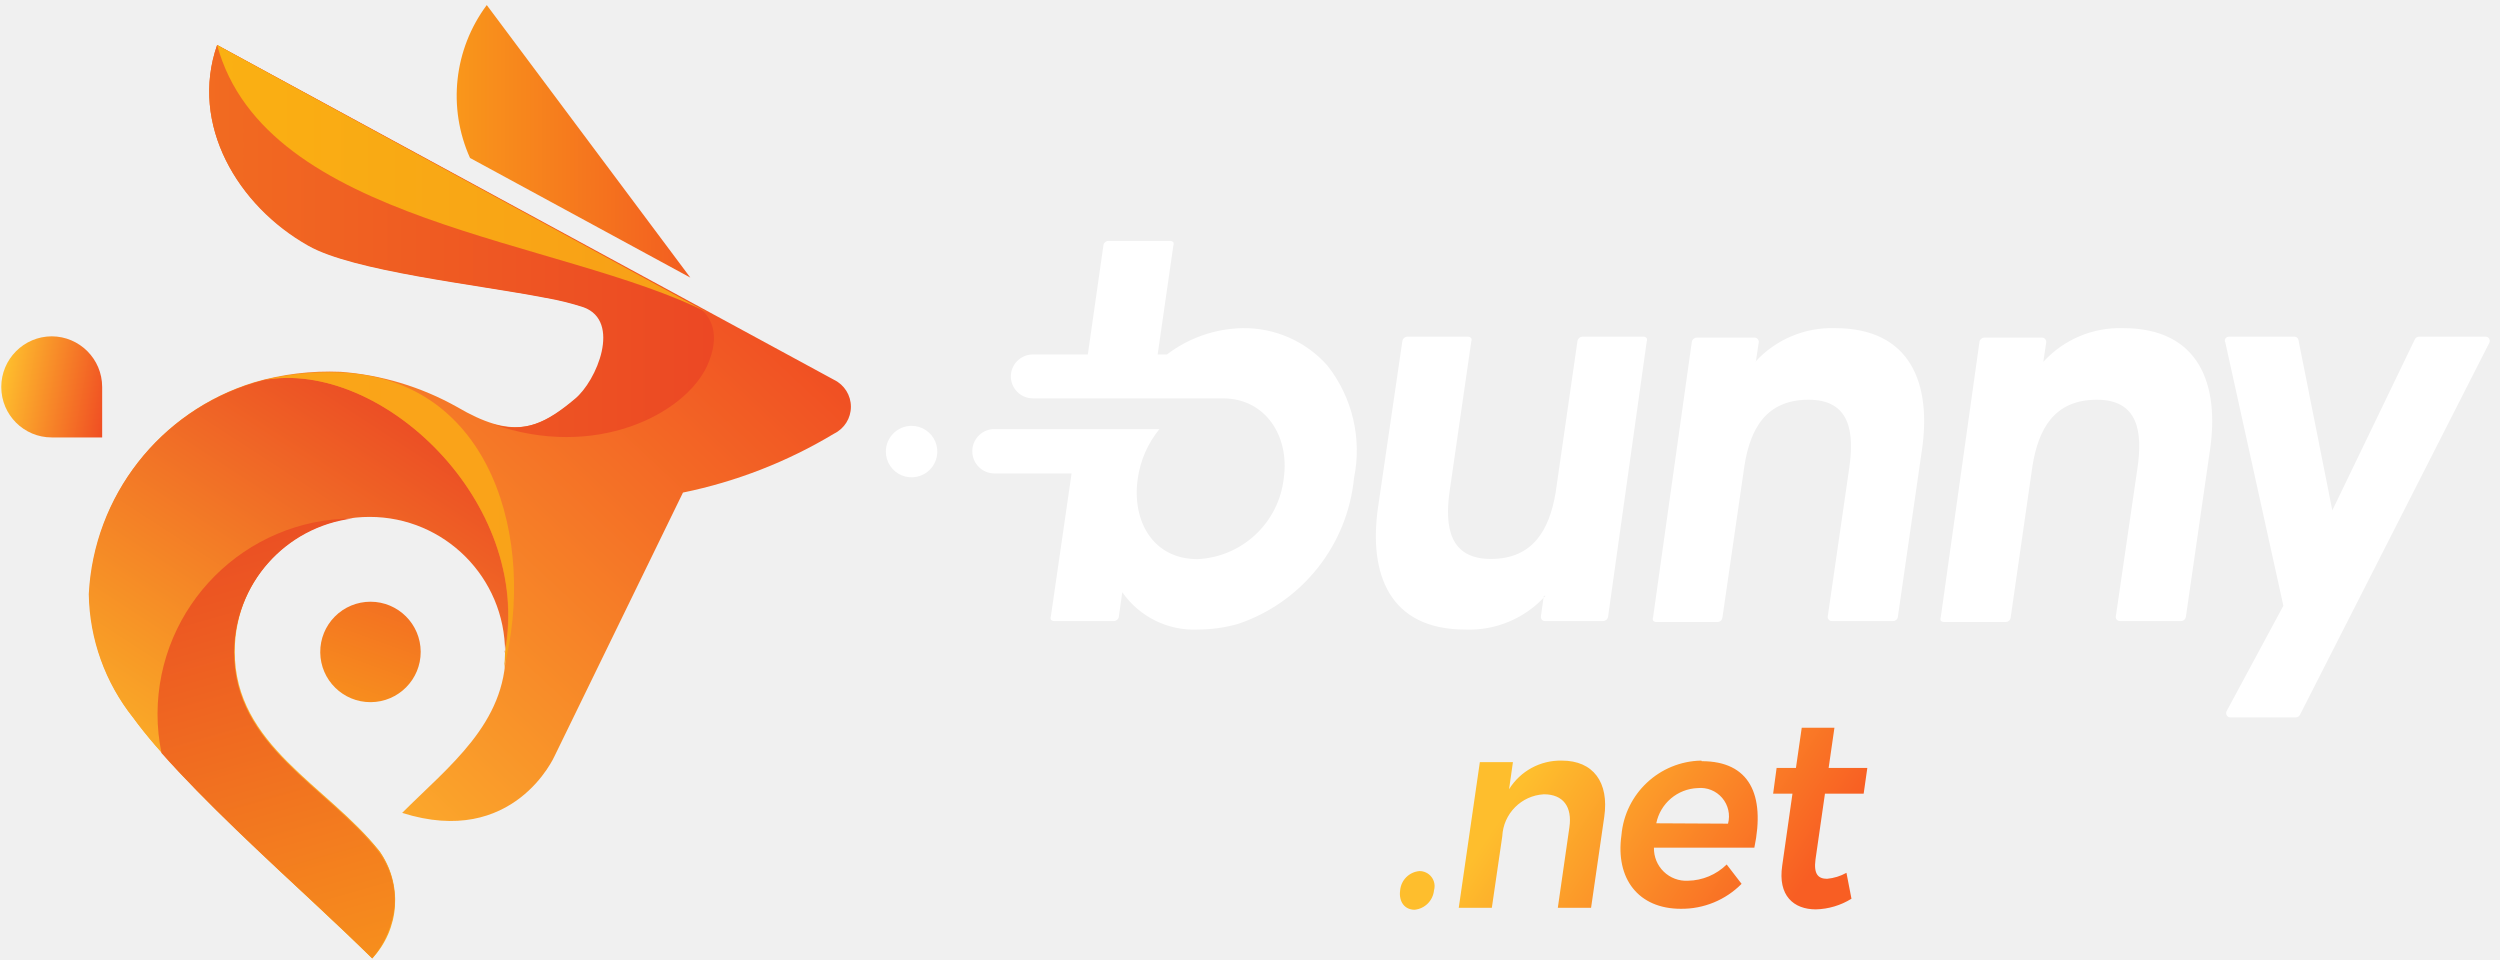
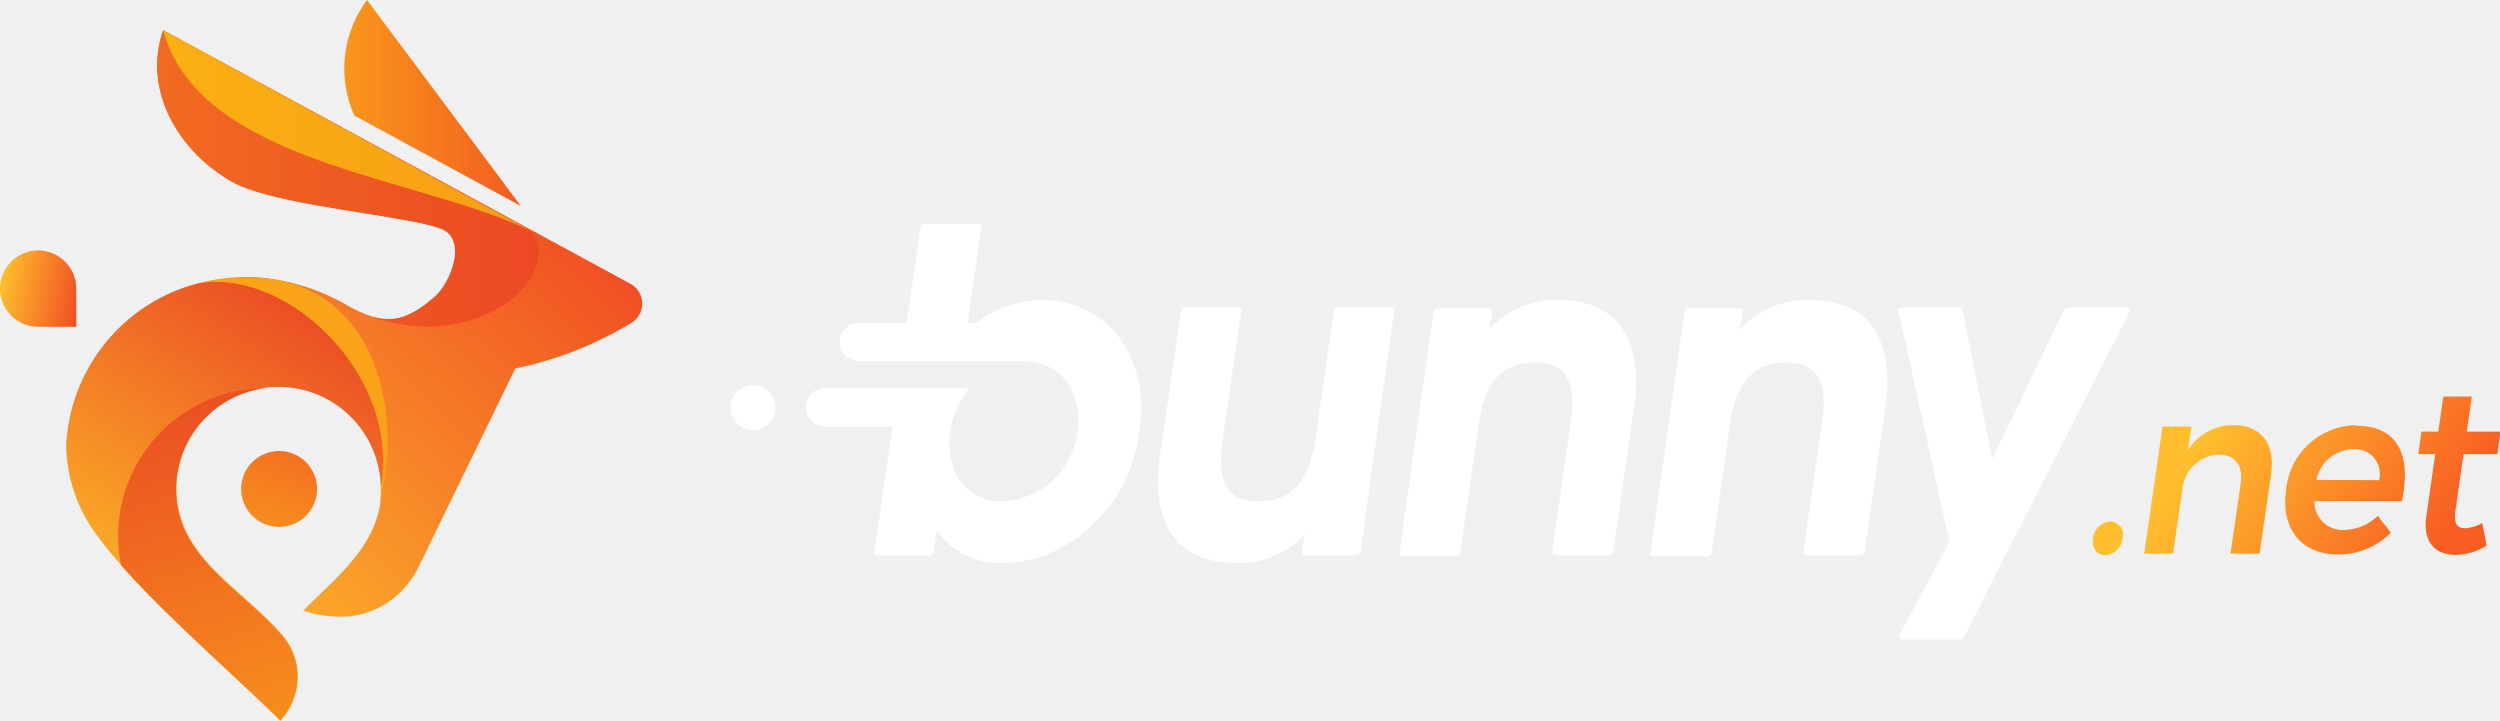
- <svg xmlns="http://www.w3.org/2000/svg" xmlns:xlink="http://www.w3.org/1999/xlink" viewBox="4 7.5 112 43">
+ <svg xmlns="http://www.w3.org/2000/svg" xmlns:xlink="http://www.w3.org/1999/xlink" viewBox="0 0 148.17 42.71">
  <defs>
-     <linearGradient id="b" x1="131.15" x2="143.52" y1="25.3" y2="33.64" gradientTransform="matrix(.86666 0 0 .86666 -40.783 19.735)" gradientUnits="userSpaceOnUse">
+     <style>.cls-1,.cls-10,.cls-11,.cls-2,.cls-3,.cls-4,.cls-5,.cls-6,.cls-7,.cls-8,.cls-9{fill-rule:evenodd;}.cls-1{fill:url(#linear-gradient);}.cls-2{fill:#fff;}.cls-3{fill:url(#GradientFill_3);}.cls-4{fill:url(#GradientFill_4);}.cls-5{fill:url(#GradientFill_2);}.cls-6{fill:url(#GradientFill_5);}.cls-7{fill:url(#GradientFill_6);}.cls-8{fill:url(#GradientFill_7);}.cls-9{fill:url(#GradientFill_8);}.cls-10{fill:url(#GradientFill_9);}.cls-11{fill:url(#GradientFill_2-2);}</style>
+     <linearGradient id="linear-gradient" x1="131.15" y1="25.3" x2="143.52" y2="33.64" gradientUnits="userSpaceOnUse">
      <stop offset="0" stop-color="#febe2d" />
      <stop offset="1" stop-color="#f85e23" />
    </linearGradient>
-     <linearGradient id="c" x1="16.85" x2="36.49" y1="6.11" y2="6.11" gradientTransform="translate(4.057 7.727)" gradientUnits="userSpaceOnUse">
+     <linearGradient id="GradientFill_3" x1="16.85" y1="6.11" x2="36.49" y2="6.11" gradientUnits="userSpaceOnUse">
      <stop offset="0" stop-color="#fbaa19" />
      <stop offset="1" stop-color="#ef3e23" />
    </linearGradient>
-     <linearGradient id="d" x1="15.77" x2="17.31" y1="31.08" y2="26.87" gradientTransform="translate(4.057 7.727)" gradientUnits="userSpaceOnUse">
+     <linearGradient id="GradientFill_4" x1="15.77" y1="31.08" x2="17.31" y2="26.87" gradientUnits="userSpaceOnUse">
      <stop offset="0" stop-color="#f78d1e" />
      <stop offset="1" stop-color="#f37121" />
    </linearGradient>
-     <linearGradient id="a" x1="3.56" x2="27.49" y1="32.53" y2="6.88" gradientUnits="userSpaceOnUse">
+     <linearGradient id="GradientFill_2" x1="3.56" y1="32.53" x2="27.49" y2="6.88" gradientUnits="userSpaceOnUse">
      <stop offset="0" stop-color="#febe2d" />
      <stop offset="1" stop-color="#f04e23" />
    </linearGradient>
-     <linearGradient id="f" x1="20.47" x2="7.23" y1="17.54" y2="37.92" gradientTransform="translate(4.057 7.727)" gradientUnits="userSpaceOnUse">
+     <linearGradient id="GradientFill_5" x1="20.47" y1="17.54" x2="7.23" y2="37.92" gradientUnits="userSpaceOnUse">
      <stop offset="0" stop-color="#ea4425" />
      <stop offset="1" stop-color="#fdbb27" />
    </linearGradient>
-     <linearGradient id="g" x1=".24" x2="42.04" y1="10.57" y2="10.57" gradientTransform="translate(4.057 7.727)" gradientUnits="userSpaceOnUse">
+     <linearGradient id="GradientFill_6" x1="0.24" y1="10.57" x2="42.04" y2="10.57" gradientUnits="userSpaceOnUse">
      <stop offset="0" stop-color="#f47920" />
      <stop offset="1" stop-color="#e93825" />
    </linearGradient>
-     <linearGradient id="h" x1="-21.84" x2="63.21" y1="7.78" y2="7.78" gradientTransform="translate(4.057 7.727)" gradientUnits="userSpaceOnUse">
+     <linearGradient id="GradientFill_7" x1="-21.84" y1="7.78" x2="63.21" y2="7.78" gradientUnits="userSpaceOnUse">
      <stop offset="0" stop-color="#fdca0b" />
      <stop offset="1" stop-color="#f5841f" />
    </linearGradient>
-     <linearGradient id="i" x1="8.54" x2="17.39" y1="18.07" y2="48.94" gradientTransform="translate(4.057 7.727)" gradientUnits="userSpaceOnUse">
+     <linearGradient id="GradientFill_8" x1="8.54" y1="18.07" x2="17.39" y2="48.94" gradientUnits="userSpaceOnUse">
      <stop offset="0" stop-color="#e73c25" />
      <stop offset="1" stop-color="#faa21b" />
    </linearGradient>
-     <linearGradient id="j" x1="-51.37" x2="74.88" y1="23.08" y2="23.08" gradientTransform="translate(4.057 7.727)" gradientUnits="userSpaceOnUse">
+     <linearGradient id="GradientFill_9" x1="-51.37" y1="23.08" x2="74.88" y2="23.08" gradientUnits="userSpaceOnUse">
      <stop offset="0" stop-color="#fdba12" />
      <stop offset="1" stop-color="#f7921e" />
    </linearGradient>
-     <linearGradient xlink:href="#a" id="k" x1=".08" x2="4.81" y1="16.72" y2="17.56" gradientTransform="translate(4.057 7.727)" />
-     <linearGradient xlink:href="#a" id="e" x1="3.56" x2="27.49" y1="32.53" y2="6.88" gradientTransform="translate(4.057 7.727)" gradientUnits="userSpaceOnUse" />
+     <linearGradient id="GradientFill_2-2" x1="0.08" y1="16.72" x2="4.81" y2="17.56" xlink:href="#GradientFill_2" />
  </defs>
-   <path d="M67.593 46.524a.95.95 0 0 0-.867.866c-.069.512.208.867.65.867a.97.97 0 0 0 .867-.867.676.676 0 0 0-.659-.866zm6.379-4.949a2.71 2.71 0 0 0-2.366 1.283l.173-1.214h-1.482l-.945 6.526h1.482l.468-3.206a1.976 1.976 0 0 1 1.864-1.88c.866 0 1.274.562 1.144 1.472l-.52 3.614h1.49l.59-4.073c.225-1.551-.494-2.522-1.898-2.522m6.248 0a3.657 3.657 0 0 0-3.579 3.337c-.277 1.958.763 3.302 2.66 3.302a3.77 3.77 0 0 0 2.722-1.118l-.667-.867a2.54 2.54 0 0 1-1.734.728 1.447 1.447 0 0 1-1.525-1.482h4.498c.494-2.375-.217-3.874-2.357-3.874zm-2.019 2.808a1.97 1.97 0 0 1 1.855-1.577 1.274 1.274 0 0 1 1.36 1.594zm8.52 2.219a2.2 2.2 0 0 1-.867.268c-.399 0-.607-.208-.52-.866l.424-2.947h1.734l.164-1.153h-1.733l.26-1.802h-1.465l-.26 1.802h-.866l-.156 1.153h.866l-.459 3.224c-.2 1.343.511 1.959 1.508 1.959a3.17 3.17 0 0 0 1.595-.477z" style="fill-rule:evenodd;fill:url(#b);stroke-width:.867" />
-   <path d="M44.83 26.578a1.153 1.153 0 1 1-1.144 1.153 1.153 1.153 0 0 1 1.144-1.153M56.28 23.38a5.76 5.76 0 0 1 3.389-1.179 4.98 4.98 0 0 1 3.804 1.682 6.15 6.15 0 0 1 1.188 5.026 7.69 7.69 0 0 1-5.2 6.544 6.7 6.7 0 0 1-1.794.251 3.91 3.91 0 0 1-3.389-1.673l-.156 1.11a.225.225 0 0 1-.217.182h-2.678a.18.18 0 0 1-.147-.061.2.2 0 0 1 0-.156l.927-6.396H48.54a.99.99 0 0 1-.98-.98.99.99 0 0 1 .91-1.005h7.471a4.5 4.5 0 0 0-.97 2.219c-.27 1.863.658 3.605 2.677 3.605a4.08 4.08 0 0 0 3.866-3.64c.26-1.828-.789-3.562-2.73-3.562h-8.52a.99.99 0 0 1-.979-.988.99.99 0 0 1 .98-.979h2.47l.701-4.905a.225.225 0 0 1 .217-.182h2.773a.2.2 0 0 1 .139.06.2.2 0 0 1 0 .156l-.702 4.871zm16.952 10.816a4.59 4.59 0 0 1-3.588 1.508c-3.415 0-4.333-2.505-3.909-5.469l1.092-7.462a.234.234 0 0 1 .217-.19h2.73a.18.18 0 0 1 .139.069.18.18 0 0 1 0 .147l-.971 6.717c-.225 1.595 0 3.033 1.863 3.025 1.864-.009 2.6-1.283 2.886-2.964l.98-6.804a.234.234 0 0 1 .216-.19h2.748a.18.18 0 0 1 .138.069.18.18 0 0 1 0 .147L76.04 35.141a.225.225 0 0 1-.217.182h-2.6a.18.18 0 0 1-.147-.061.2.2 0 0 1-.043-.156l.13-.91zm9.412-10.495a4.64 4.64 0 0 1 3.57-1.5c3.39 0 4.334 2.496 3.883 5.495l-1.074 7.445a.21.21 0 0 1-.208.182h-2.748a.17.17 0 0 1-.138-.061.17.17 0 0 1-.044-.156l.962-6.647c.226-1.569.06-3.06-1.837-3.051s-2.6 1.309-2.86 2.964l-.988 6.812a.22.22 0 0 1-.208.182h-2.747a.2.2 0 0 1-.148-.06.2.2 0 0 1 0-.157l1.734-12.332a.225.225 0 0 1 .216-.191h2.6a.17.17 0 0 1 .139.07.16.16 0 0 1 .043.147l-.13.866zm12.905 0a4.64 4.64 0 0 1 3.57-1.5c3.389 0 4.334 2.496 3.883 5.495l-1.075 7.445a.22.22 0 0 1-.208.182h-2.747a.17.17 0 0 1-.139-.061.17.17 0 0 1-.043-.156l.97-6.647c.226-1.569.061-3.06-1.837-3.051s-2.6 1.309-2.868 2.964l-.98 6.812a.22.22 0 0 1-.208.182h-2.773a.2.2 0 0 1-.147-.06.2.2 0 0 1 0-.157l1.733-12.332a.225.225 0 0 1 .208-.191h2.6a.17.17 0 0 1 .139.07.18.18 0 0 1 .043.147l-.13.866zm10.746 10.937-2.6-11.795a.18.18 0 0 1 0-.174.2.2 0 0 1 .165-.086h2.93a.18.18 0 0 1 .181.147l1.517 7.635 3.692-7.652a.21.21 0 0 1 .19-.13h2.99a.17.17 0 0 1 .156.095.19.19 0 0 1 0 .19l-8.475 16.65a.21.21 0 0 1-.191.12h-2.938a.17.17 0 0 1-.156-.095.19.19 0 0 1 0-.19z" style="fill-rule:evenodd;fill:#ffffff;fill-opacity:1;stroke-width:.867" />
-   <path d="m25.057 14.577 9.87 5.36-9.12-12.21a6.8 6.8 0 0 0-.75 6.85" style="fill-rule:evenodd;fill:url(#c)" />
-   <path d="M20.597 34.457a2.25 2.25 0 1 1-2.25 2.27 2.25 2.25 0 0 1 2.25-2.27" style="fill-rule:evenodd;fill:url(#d)" />
-   <path d="m13.727 9.517 27.64 15a1.34 1.34 0 0 1 0 2.41 21.5 21.5 0 0 1-6.77 2.64l-5.75 11.8s-1.82 4.14-6.83 2.55c2.1-2.1 4.64-4 4.64-7.23a6.07 6.07 0 0 0-12.14 0c0 4.22 4.16 6 6.47 8.93a3.8 3.8 0 0 1-.33 4.79c-2.87-2.84-8.42-7.63-10.7-10.77a9.1 9.1 0 0 1-1.95-5.55 10.45 10.45 0 0 1 7.38-9.46 12 12 0 0 1 3.88-.47 12.6 12.6 0 0 1 5.2 1.57c2.45 1.44 3.64 1.06 5.33-.36 1-.82 2.09-3.49.4-4.11a12 12 0 0 0-1.69-.42c-3.14-.61-8.63-1.19-10.65-2.34-3.21-1.77-5.37-5.42-4.13-8.98" style="fill-rule:evenodd;fill:url(#e)" />
-   <path d="M26.607 36.717c1.28-6.73-5.55-13.15-10.79-12.19l.35-.08q-.42.09-.81.21a10.45 10.45 0 0 0-7.38 9.46 9.1 9.1 0 0 0 2 5.55c2.28 3.14 7.83 7.93 10.7 10.77a3.8 3.8 0 0 0 .33-4.79c-2.36-2.92-6.52-4.71-6.52-8.92a6.07 6.07 0 0 1 12.14 0z" style="fill-rule:evenodd;fill:url(#f)" />
-   <path d="m13.727 9.517 21 11.44.6.33c.5.39 1 1.17.35 2.61-1 2.15-5 4.23-9.61 2.6 1.44.42 2.42-.06 3.68-1.12 1-.82 2.09-3.49.4-4.11a12 12 0 0 0-1.69-.42c-3.14-.61-8.63-1.19-10.65-2.34-3.16-1.78-5.32-5.43-4.08-8.99" style="fill-rule:evenodd;fill:url(#g)" />
-   <path d="M13.727 9.517c2.17 8 15.38 8.66 22 12z" style="fill-rule:evenodd;fill:url(#h)" />
-   <path d="M20.957 45.647c-2.31-2.92-6.47-4.71-6.47-8.92a6.07 6.07 0 0 1 5.32-6 8.78 8.78 0 0 0-8.75 8.75 8.5 8.5 0 0 0 .18 1.76c1.91 2.16 4.67 4.71 7 6.87.91.85 1.75 1.65 2.44 2.33a4.18 4.18 0 0 0 1-2.37 3.66 3.66 0 0 0-.72-2.42" style="fill-rule:evenodd;fill:url(#i)" />
-   <path d="M26.577 37.437a6 6 0 0 0 .05-.72c1.26-6.73-5.57-13.15-10.81-12.19a12.5 12.5 0 0 1 3.42-.34c6.87.28 8.79 7.62 7.34 13.25" style="fill-rule:evenodd;fill:url(#j)" />
-   <path d="M6.317 22.567a2.27 2.27 0 0 1 2.26 2.27v2.26h-2.26a2.26 2.26 0 0 1-2.26-2.26 2.27 2.27 0 0 1 2.26-2.27" style="fill-rule:evenodd;fill:url(#k)" />
+   <g id="Layer_2" data-name="Layer 2">
+     <g id="Layer_1-2" data-name="Layer 1">
+       <path class="cls-1" d="M125.05,30.91a1.1,1.1,0,0,0-1,1c-.08.59.24,1,.75,1a1.12,1.12,0,0,0,1-1,.78.78,0,0,0-.76-1Zm7.36-5.71a3.13,3.13,0,0,0-2.73,1.48l.2-1.4h-1.71l-1.09,7.53h1.71l.54-3.7a2.28,2.28,0,0,1,2.15-2.17c1,0,1.47.65,1.32,1.7l-.6,4.17h1.72l.68-4.7c.26-1.79-.57-2.91-2.19-2.91Zm7.21,0a4.22,4.22,0,0,0-4.13,3.85c-.32,2.26.88,3.81,3.07,3.81a4.35,4.35,0,0,0,3.14-1.29l-.77-1a2.93,2.93,0,0,1-2,.84,1.67,1.67,0,0,1-1.76-1.71h5.19c.57-2.74-.25-4.47-2.72-4.47Zm-2.33,3.24a2.27,2.27,0,0,1,2.14-1.82A1.47,1.47,0,0,1,141,28.46ZM147.12,31a2.49,2.49,0,0,1-1,.31c-.46,0-.7-.24-.6-1l.49-3.4h2l.19-1.33h-2l.3-2.08h-1.69l-.3,2.08h-1l-.18,1.33h1l-.53,3.72c-.23,1.55.59,2.26,1.74,2.26a3.66,3.66,0,0,0,1.84-.55Z" />
+       <path class="cls-2" d="M44.62,22.83a1.33,1.33,0,1,1-1.32,1.33,1.33,1.33,0,0,1,1.32-1.33Zm13.21-3.69a6.64,6.64,0,0,1,3.91-1.36,5.75,5.75,0,0,1,4.39,1.94,7.1,7.1,0,0,1,1.37,5.8,8.87,8.87,0,0,1-6,7.55,7.72,7.72,0,0,1-2.07.29,4.51,4.51,0,0,1-3.91-1.93l-.18,1.28a.26.26,0,0,1-.25.21H52a.21.21,0,0,1-.17-.07.23.23,0,0,1,0-.18l1.07-7.38h-4a1.14,1.14,0,0,1-1.13-1.13h0A1.14,1.14,0,0,1,48.82,23h8.62a5.2,5.2,0,0,0-1.12,2.56c-.31,2.15.76,4.16,3.09,4.16a4.71,4.71,0,0,0,4.46-4.2v0c.3-2.11-.91-4.11-3.15-4.11H50.89a1.14,1.14,0,0,1-1.13-1.14h0a1.14,1.14,0,0,1,1.13-1.13h2.85l.81-5.66a.26.26,0,0,1,.25-.21H58a.24.24,0,0,1,.16.07.23.23,0,0,1,0,.18l-.81,5.62ZM77.39,31.62a5.29,5.29,0,0,1-4.14,1.74c-3.94,0-5-2.89-4.51-6.31L70,18.44a.27.27,0,0,1,.25-.22H73.4a.21.21,0,0,1,.16.08.21.21,0,0,1,0,.17l-1.12,7.75c-.26,1.84,0,3.5,2.15,3.49s3-1.48,3.33-3.42l1.13-7.85a.27.27,0,0,1,.25-.22h3.17a.21.21,0,0,1,.16.08.21.21,0,0,1,0,.17l-2,14.24a.26.26,0,0,1-.25.21h-3a.21.21,0,0,1-.17-.07.23.23,0,0,1-.05-.18l.15-1.05ZM88.25,19.51a5.36,5.36,0,0,1,4.12-1.73c3.91,0,5,2.88,4.48,6.34l-1.24,8.59a.24.24,0,0,1-.24.21H92.2a.19.19,0,0,1-.16-.07.2.2,0,0,1-.05-.18L93.1,25c.26-1.81.07-3.53-2.12-3.52s-3,1.51-3.3,3.42l-1.14,7.86a.25.25,0,0,1-.24.21H83.13a.22.22,0,0,1-.17-.07.22.22,0,0,1,0-.18l2-14.23a.26.26,0,0,1,.25-.22h3a.19.19,0,0,1,.16.08.18.18,0,0,1,.05.17l-.15,1Zm14.89,0a5.36,5.36,0,0,1,4.12-1.73c3.91,0,5,2.88,4.48,6.34l-1.24,8.59a.25.25,0,0,1-.24.21h-3.17a.19.19,0,0,1-.16-.07.2.2,0,0,1-.05-.18L108,25c.26-1.81.07-3.53-2.12-3.52s-3,1.51-3.31,3.42l-1.13,7.86a.25.25,0,0,1-.24.21H98a.22.22,0,0,1-.17-.07.22.22,0,0,1,0-.18l2-14.23a.26.26,0,0,1,.24-.22h3a.19.19,0,0,1,.16.08.21.21,0,0,1,.05.17l-.15,1Zm12.4,12.62-3-13.61a.21.21,0,0,1,0-.2.24.24,0,0,1,.19-.1h3.38a.21.21,0,0,1,.21.17l1.75,8.81,4.26-8.83a.24.24,0,0,1,.22-.15H126a.2.2,0,0,1,.18.11.22.22,0,0,1,0,.22L116.4,37.76a.24.24,0,0,1-.22.14h-3.39a.19.19,0,0,1-.18-.11.22.22,0,0,1,0-.22Z" />
+       <path class="cls-3" d="M21,6.85l9.87,5.36L21.75,0A6.8,6.8,0,0,0,21,6.85Z" />
+       <path class="cls-4" d="M16.54,26.73A2.25,2.25,0,1,1,14.29,29,2.25,2.25,0,0,1,16.54,26.73Z" />
+       <path class="cls-5" d="M9.67,1.79l27.64,15a1.34,1.34,0,0,1,0,2.41,21.49,21.49,0,0,1-6.77,2.64l-5.75,11.8s-1.82,4.14-6.83,2.55c2.1-2.1,4.64-4,4.64-7.23a6.07,6.07,0,0,0-12.14,0c0,4.22,4.16,6,6.47,8.93a3.8,3.8,0,0,1-.33,4.79c-2.87-2.84-8.42-7.63-10.7-10.77a9.1,9.1,0,0,1-1.95-5.55,10.45,10.45,0,0,1,7.38-9.46,12.05,12.05,0,0,1,3.88-.47A12.58,12.58,0,0,1,20.41,18c2.45,1.44,3.64,1.06,5.33-.36,1-.82,2.09-3.49.4-4.11a12.14,12.14,0,0,0-1.69-.42c-3.14-.61-8.63-1.19-10.65-2.34C10.59,9,8.43,5.35,9.67,1.79Z" />
+       <path class="cls-6" d="M22.55,29.35h0Zm0-.36C23.83,22.26,17,15.84,11.76,16.8l.35-.08q-.42.09-.81.21a10.45,10.45,0,0,0-7.38,9.46,9.1,9.1,0,0,0,2,5.55c2.28,3.14,7.83,7.93,10.7,10.77a3.8,3.8,0,0,0,.33-4.79C14.59,35,10.43,33.21,10.43,29a6.07,6.07,0,0,1,12.14,0Z" />
+       <path class="cls-7" d="M9.67,1.79l21,11.44h0l.6.33c.5.39,1,1.17.35,2.61-1,2.15-5,4.23-9.61,2.6,1.44.42,2.42-.06,3.68-1.12,1-.82,2.09-3.49.4-4.11a12.14,12.14,0,0,0-1.69-.42c-3.14-.61-8.63-1.19-10.65-2.34C10.59,9,8.43,5.35,9.67,1.79Z" />
+       <path class="cls-8" d="M9.67,1.79c2.17,8,15.38,8.66,22,12Z" />
+       <path class="cls-9" d="M16.9,37.92C14.59,35,10.43,33.21,10.43,29a6.07,6.07,0,0,1,5.32-6A8.78,8.78,0,0,0,7,31.75a8.54,8.54,0,0,0,.18,1.76c1.91,2.16,4.67,4.71,7,6.87.91.85,1.75,1.65,2.44,2.33a4.18,4.18,0,0,0,1-2.37h0A3.66,3.66,0,0,0,16.9,37.92Z" />
+       <path class="cls-10" d="M22.52,29.71a5.81,5.81,0,0,0,.05-.72C23.83,22.26,17,15.84,11.76,16.8a12.49,12.49,0,0,1,3.42-.34c6.87.28,8.79,7.62,7.34,13.25Z" />
+       <path class="cls-11" d="M2.26,14.84h0a2.27,2.27,0,0,1,2.26,2.27v2.26H2.26A2.26,2.26,0,0,1,0,17.11H0A2.27,2.27,0,0,1,2.26,14.84Z" />
+     </g>
+   </g>
</svg>
